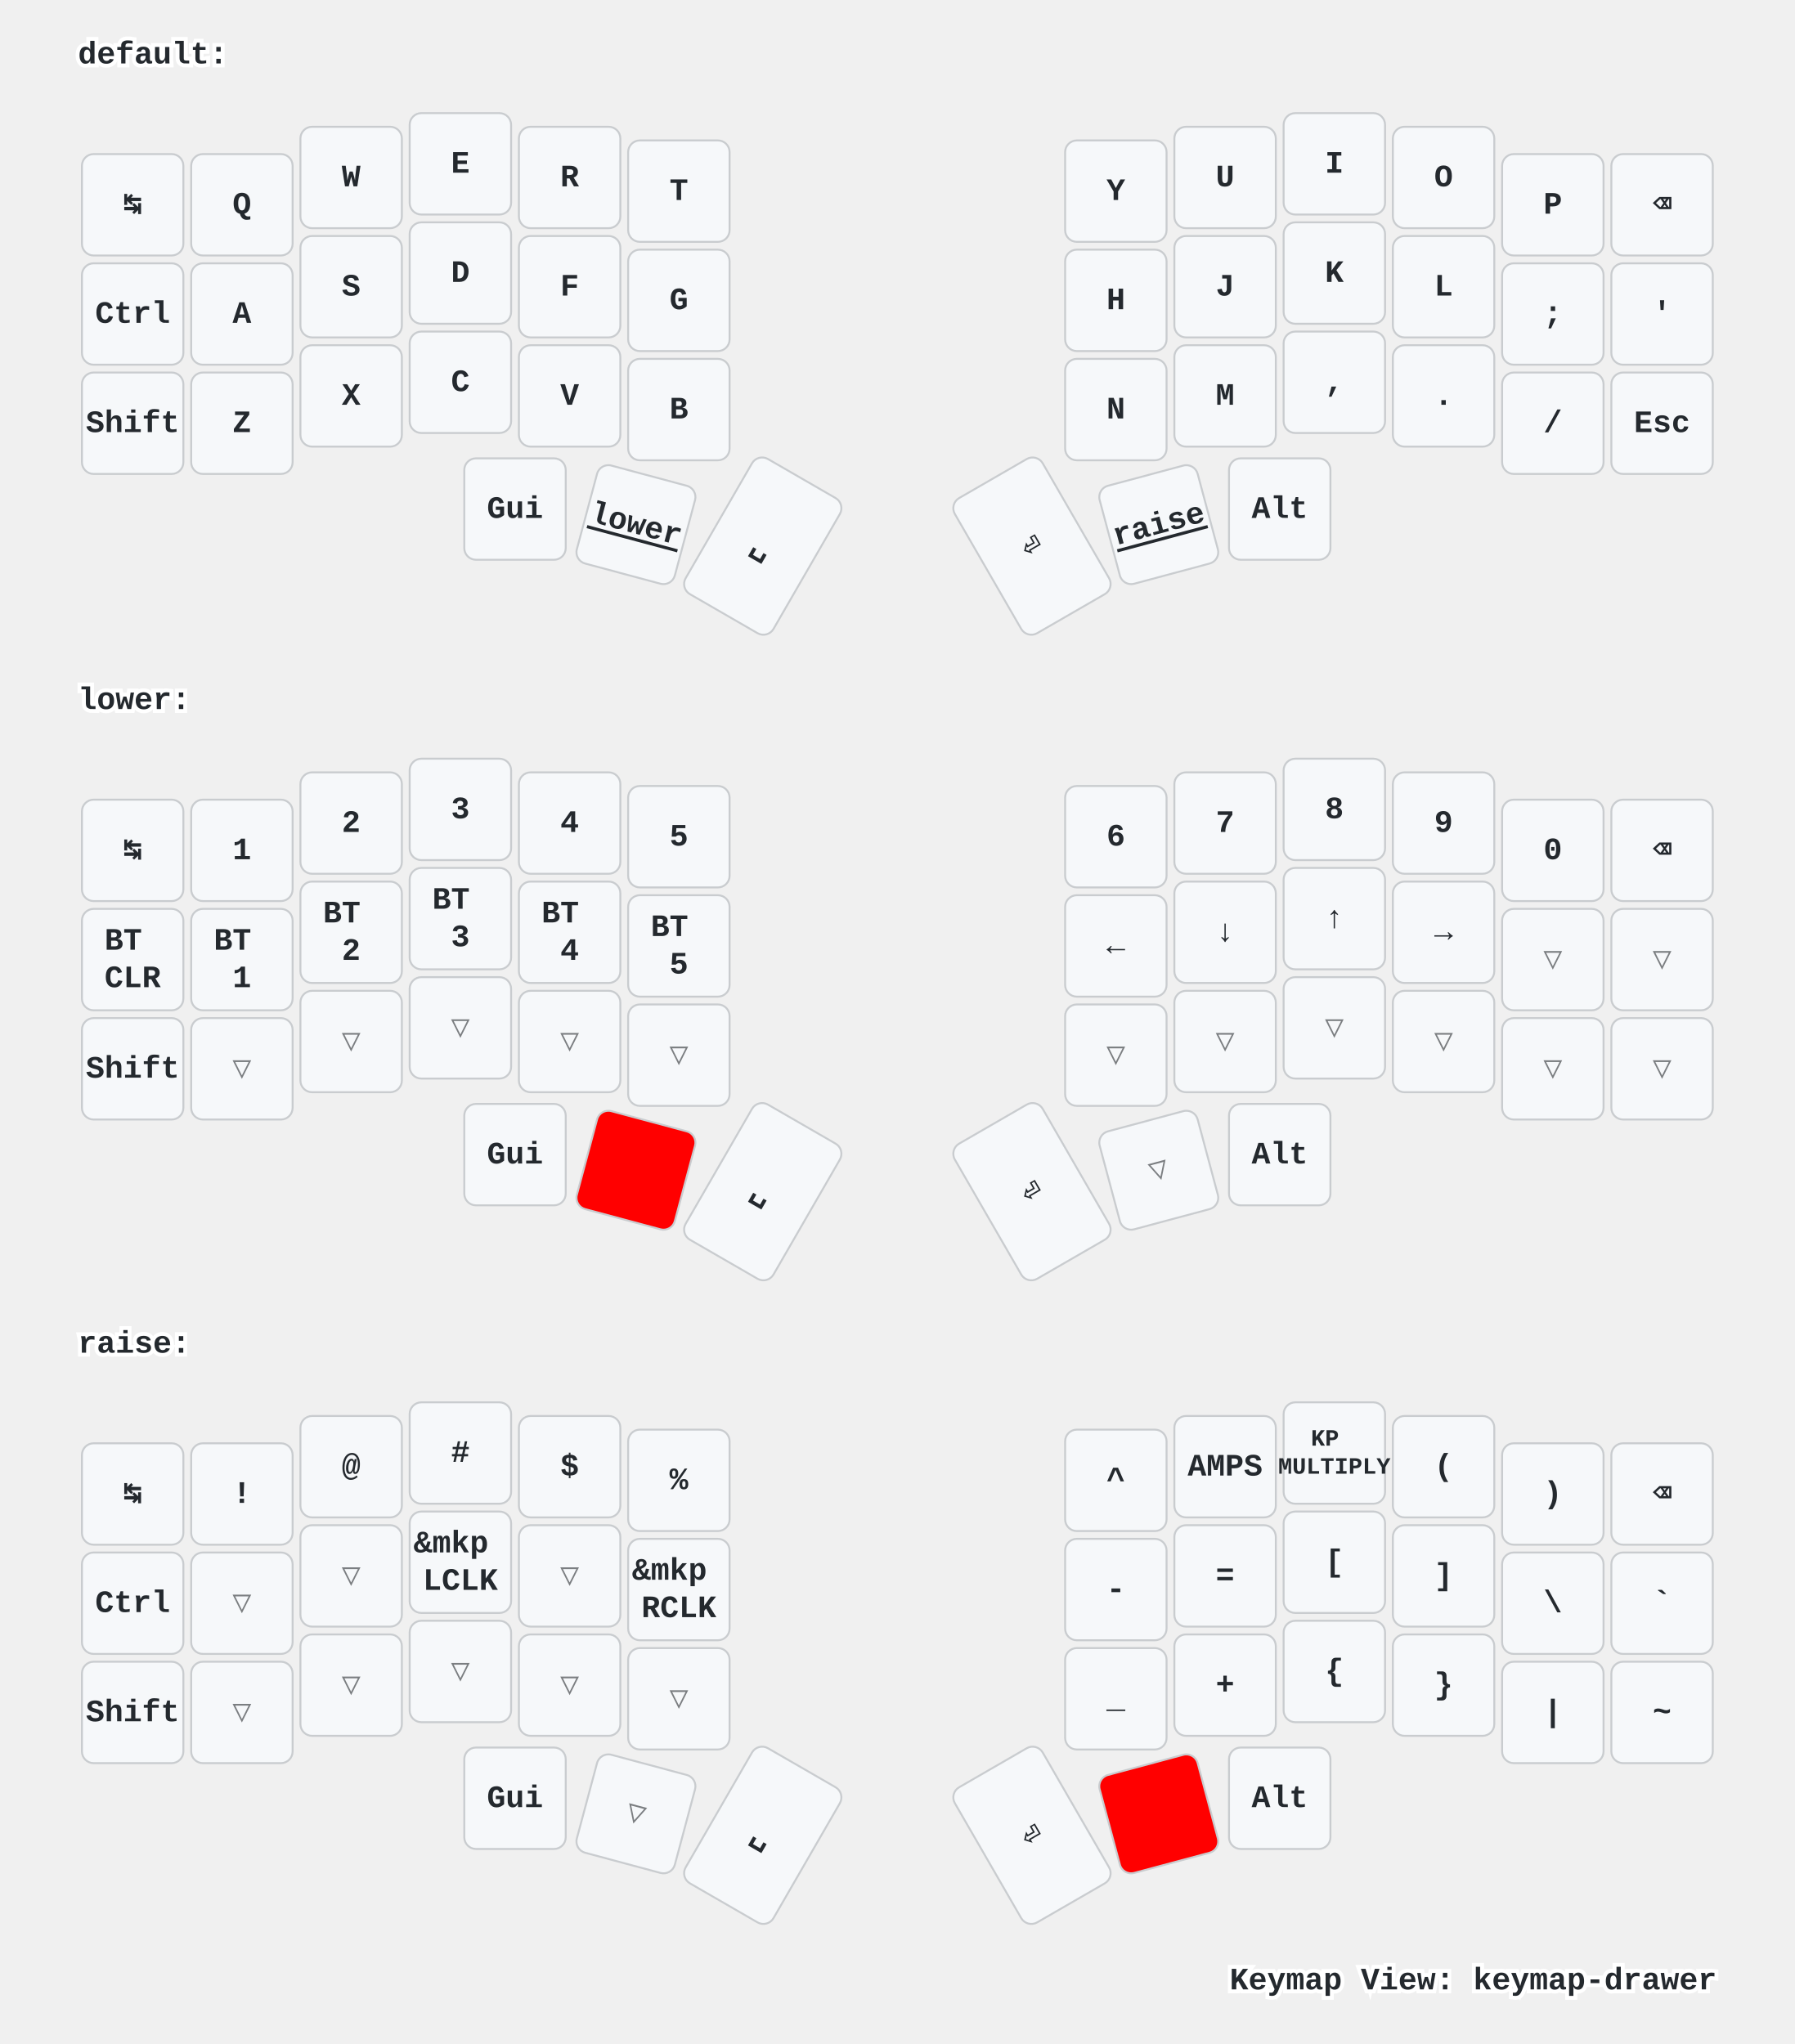
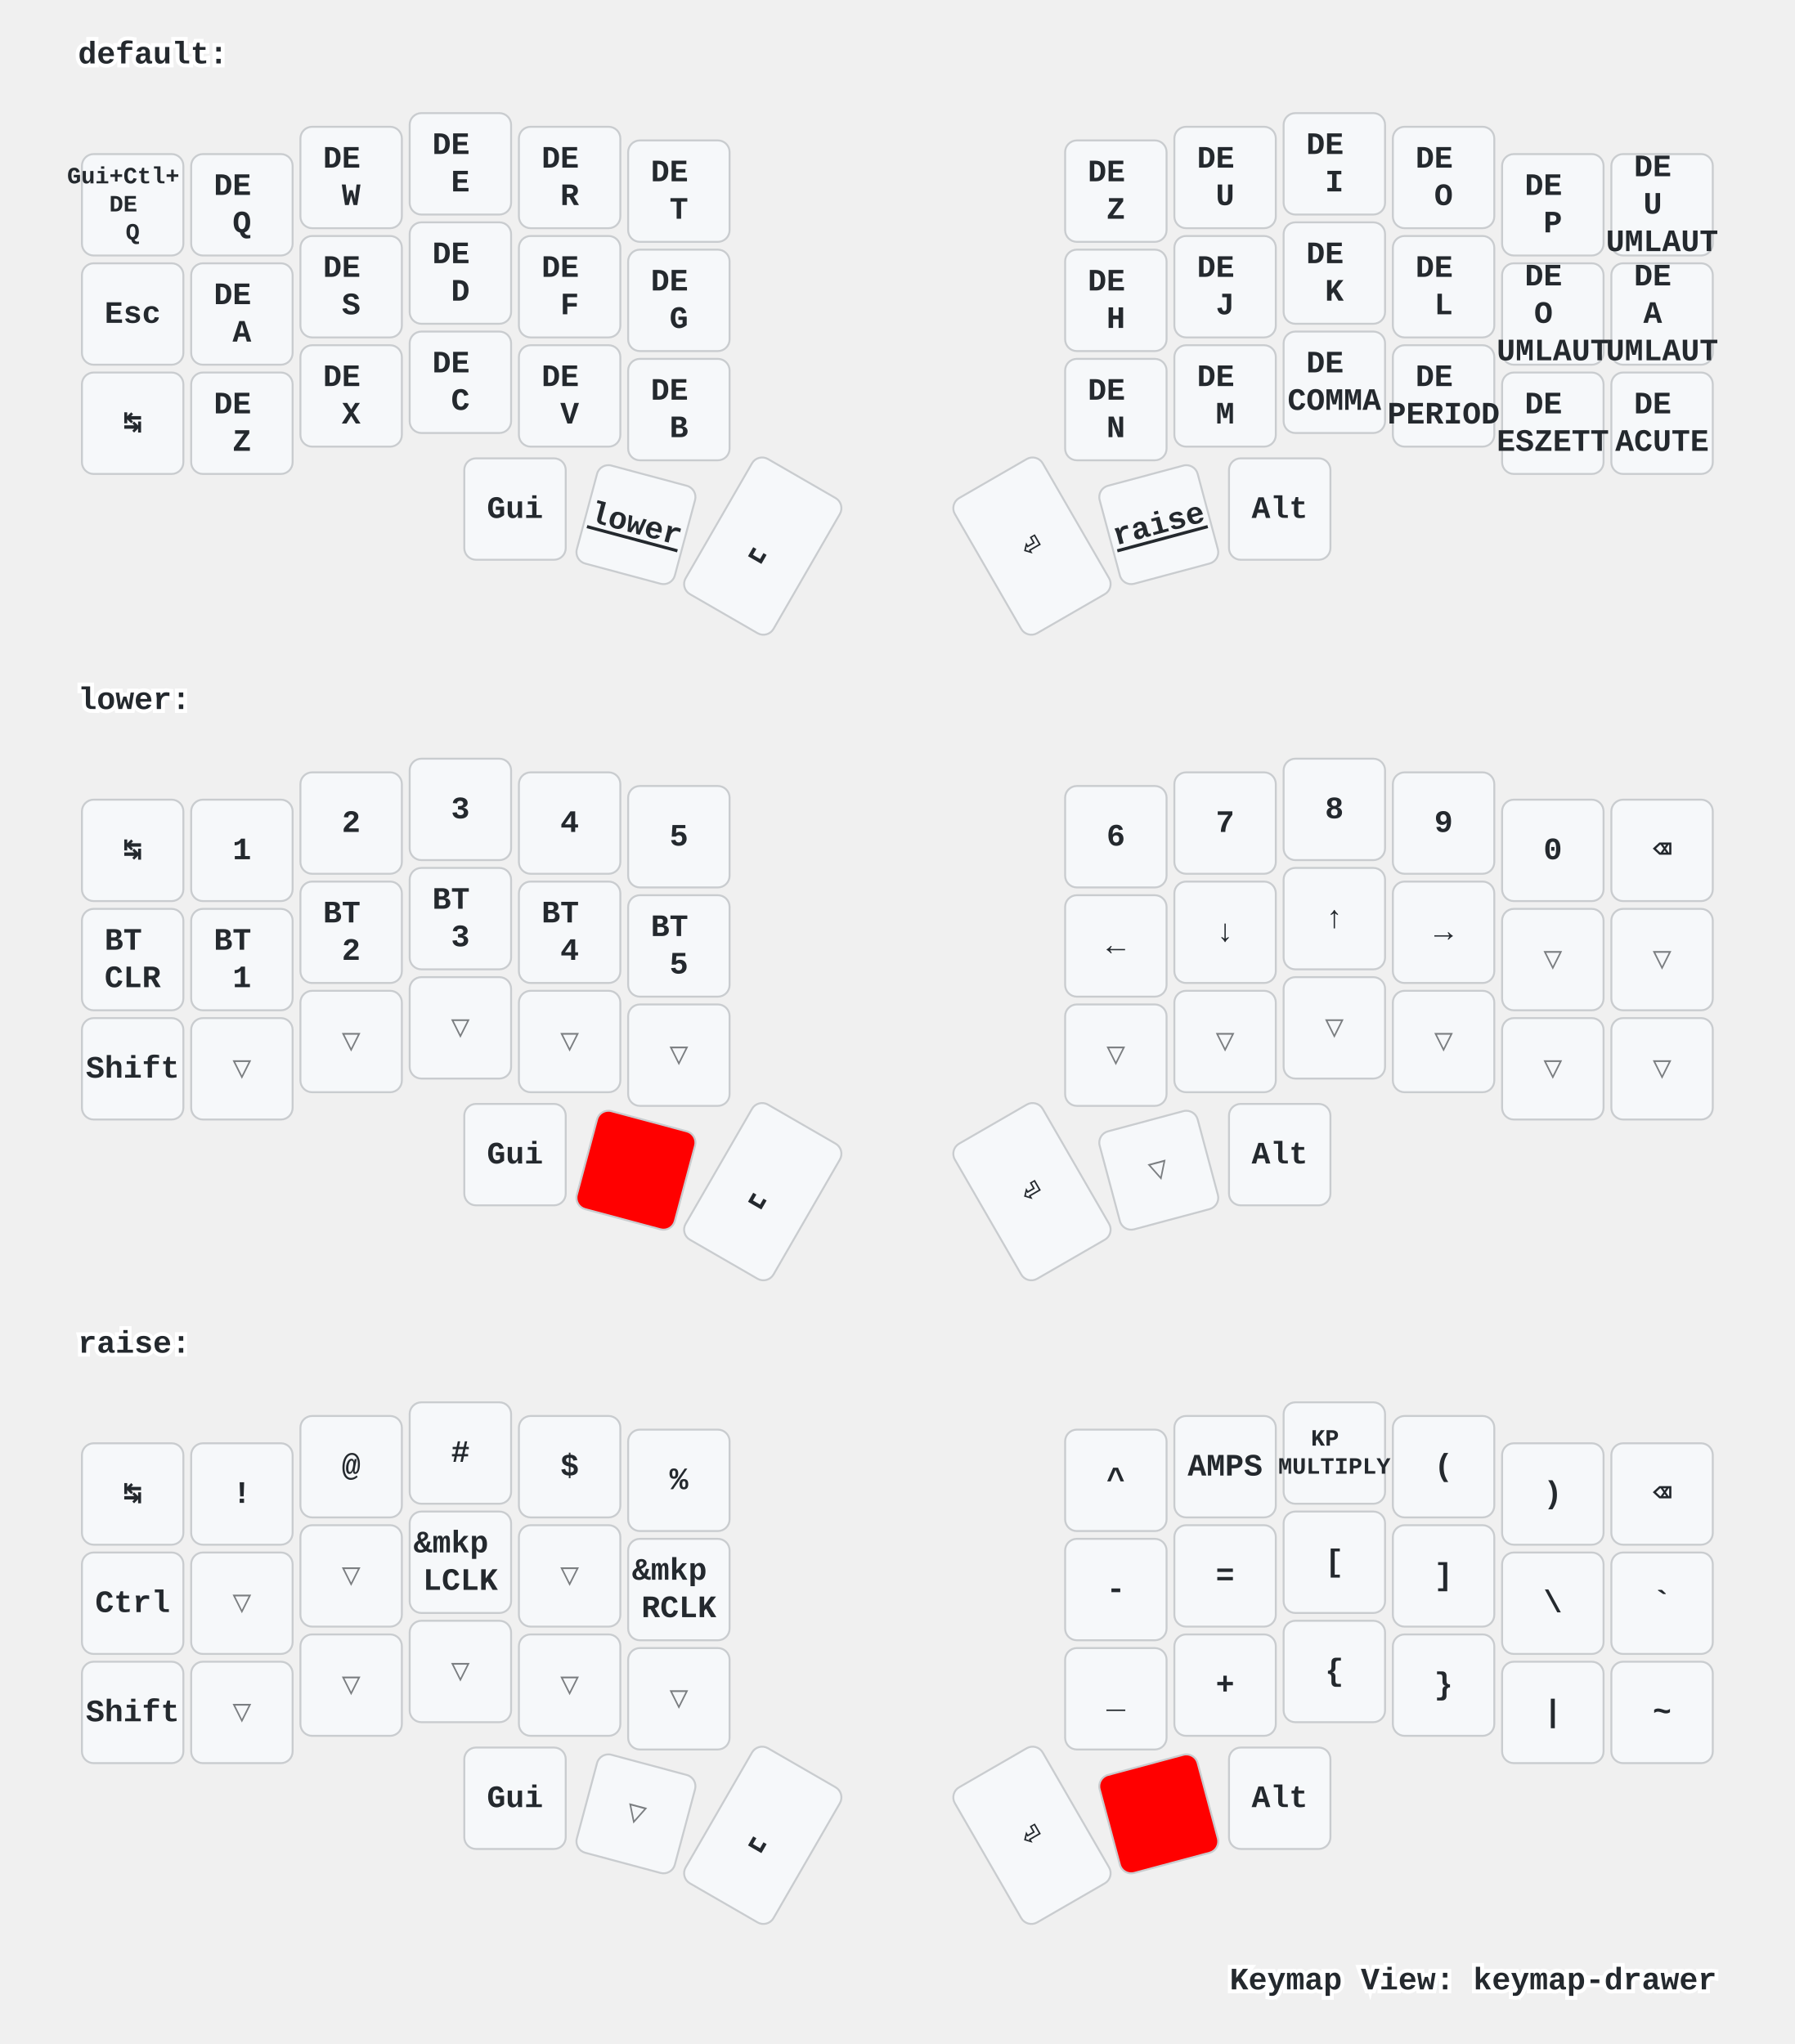
<svg xmlns="http://www.w3.org/2000/svg" width="920" height="1048" viewBox="0 0 920 1048" class="keymap">
  <style>/* inherit to force styles through use tags */
svg path {
    fill: inherit;
}

/* font and background color specifications */
svg.keymap {
    font-family: SFMono-Regular,Consolas,Liberation Mono,Menlo,monospace;
    font-size: 14px;
    font-kerning: normal;
    text-rendering: optimizeLegibility;
    fill: #24292e;
}

/* default key styling */
rect.key {
    fill: #f6f8fa;
}

rect.key, rect.combo {
    stroke: #c9cccf;
    stroke-width: 1;
}

/* default key side styling, only used is draw_key_sides is set */
rect.side {
    filter: brightness(90%);
}

/* color accent for combo boxes */
rect.combo, rect.combo-separate {
    fill: #cdf;
}

/* color accent for held keys */
rect.held, rect.combo.held {
    fill: #fdd;
}

/* color accent for ghost (optional) keys */
rect.ghost, rect.combo.ghost {
    stroke-dasharray: 4, 4;
    stroke-width: 2;
}

text {
    text-anchor: middle;
    dominant-baseline: middle;
}

/* styling for layer labels */
text.label {
    font-weight: bold;
    text-anchor: start;
    stroke: white;
    stroke-width: 4;
    paint-order: stroke;
}

/* styling for optional footer */
text.footer {
    text-anchor: end;
    dominant-baseline: auto;
    stroke: white;
    stroke-width: 4;
    paint-order: stroke;
}

/* styling for combo tap, and key hold/shifted label text */
text.combo, text.hold, text.shifted {
    font-size: 11px;
}

text.hold {
    text-anchor: middle;
    dominant-baseline: auto;
}

text.shifted {
    text-anchor: middle;
    dominant-baseline: hanging;
}

text.layer-activator {
    text-decoration: underline;
}

/* styling for hold/shifted label text in combo box */
text.combo.hold, text.combo.shifted {
    font-size: 8px;
}

/* lighter symbol for transparent keys */
text.trans {
    fill: #7b7e81;
}

/* styling for combo dendrons */
path.combo {
    stroke-width: 1;
    stroke: gray;
    fill: none;
}

/* Start Tabler Icons Cleanup */
/* cannot use height/width with glyphs */
.icon-tabler &gt; path {
    fill: inherit;
    stroke: inherit;
    stroke-width: 2;
}
/* hide tabler's default box */
.icon-tabler &gt; path[stroke="none"][fill="none"] {
    visibility: hidden;
}
/* End Tabler Icons Cleanup */

/* For default sytles, see https://github.com/caksoylar/keymap-drawer/blob/main/keymap_drawer/config.py#L85 */

svg.keymap {
  font-family: Ubuntu Mono, Inconsolata, Consolas, Liberation Mono, Menlo, monospace;
  font-size: 16px;
  font-weight: bold;
  text-rendering: optimizeLegibility;
}

/* Color accent for held keys
red = #f00
green = #0f0
blue = #00f
yellow = #ff0
cyan = #0ff
magenta = #f0f
white = #fff
black = #000
grey = #888
light grey = #ccc
#ffc
*/
rect.held, rect.combo.held {
    fill: #f00;
}

/* Technique borrowed and extended from https://github.com/englmaxi/zmk-config/blob/master/keymap-drawer/config.yaml */
.sym_sub_text.tap {
  translate: -5px 2px;
  font-size: 20px;
}
.sym_sub_text.shifted {
  translate: 10px 13px;
  font-size: 10px;
  opacity: 1.0;
}
.combo.sym_sub_text.tap {
  translate: -1px 1px;
}
.combo.sym_sub_text.shifted {
  translate: 7px 5px;
  font-size: 10px;
  opacity: 1.0;
}

/* Toggle */
.toggle.shifted {
  translate: -10px 12px;
}

.toggle.hold {
  translate: 13px -23px;
}

/* Variant for tap-dances */
.tap_dance.tap {
  translate: -7px 0px;
  font-size: 12px;
}
.tap_dance.shifted {
  translate: 7px 17px;
  font-size: 12px;
  opacity: 1.0;
}

/* Variant for symbol next to symbol */
.sym_by_sym.tap {
  translate: -6px 0px;
}
.sym_by_sym.shifted {
  translate: 10px 12px;
  opacity: 1.0;
}

.combo.sym_by_sym.tap {
  translate: -35px 0px;
}
.combo.sym_by_sym.shifted {
  translate: 35px 20px;
  opacity: 1.0;
}

.combo.sym_by_sym.hold {
  visibility: hidden;
}

/* hide hold box for combo sym_by_sym */
.combo.sym_by_sym.hold &gt; path[stroke="none"][fill="none"] {
  visibility: hidden;
}
</style>
  <g transform="translate(40, 0)" class="layer-default">
    <text x="0" y="28" class="label" id="default">default:</text>
    <g transform="translate(0, 56)">
      <g transform="translate(28, 49)" class="key keypos-0">
        <rect rx="6" ry="6" x="-26" y="-26" width="52" height="52" class="key" />
+         <text x="0" y="0" class="key tap">
+           <tspan x="0" dy="-1.2em" style="font-size: 75%">Gui+Ctl+</tspan>
+           <tspan x="0" dy="1.2em" style="font-size: 75%">DE</tspan>
+           <tspan x="0" dy="1.2em" style="font-size: 75%">Q</tspan>
+         </text>
+       </g>
+       <g transform="translate(84, 49)" class="key keypos-1">
+         <rect rx="6" ry="6" x="-26" y="-26" width="52" height="52" class="key" />
+         <text x="0" y="0" class="key tap">
+           <tspan x="0" dy="-0.6em">DE</tspan>
+           <tspan x="0" dy="1.2em">Q</tspan>
+         </text>
+       </g>
+       <g transform="translate(140, 35)" class="key keypos-2">
+         <rect rx="6" ry="6" x="-26" y="-26" width="52" height="52" class="key" />
+         <text x="0" y="0" class="key tap">
+           <tspan x="0" dy="-0.6em">DE</tspan>
+           <tspan x="0" dy="1.2em">W</tspan>
+         </text>
+       </g>
+       <g transform="translate(196, 28)" class="key keypos-3">
+         <rect rx="6" ry="6" x="-26" y="-26" width="52" height="52" class="key" />
+         <text x="0" y="0" class="key tap">
+           <tspan x="0" dy="-0.6em">DE</tspan>
+           <tspan x="0" dy="1.2em">E</tspan>
+         </text>
+       </g>
+       <g transform="translate(252, 35)" class="key keypos-4">
+         <rect rx="6" ry="6" x="-26" y="-26" width="52" height="52" class="key" />
+         <text x="0" y="0" class="key tap">
+           <tspan x="0" dy="-0.6em">DE</tspan>
+           <tspan x="0" dy="1.2em">R</tspan>
+         </text>
+       </g>
+       <g transform="translate(308, 42)" class="key keypos-5">
+         <rect rx="6" ry="6" x="-26" y="-26" width="52" height="52" class="key" />
+         <text x="0" y="0" class="key tap">
+           <tspan x="0" dy="-0.6em">DE</tspan>
+           <tspan x="0" dy="1.2em">T</tspan>
+         </text>
+       </g>
+       <g transform="translate(532, 42)" class="key keypos-6">
+         <rect rx="6" ry="6" x="-26" y="-26" width="52" height="52" class="key" />
+         <text x="0" y="0" class="key tap">
+           <tspan x="0" dy="-0.6em">DE</tspan>
+           <tspan x="0" dy="1.2em">Z</tspan>
+         </text>
+       </g>
+       <g transform="translate(588, 35)" class="key keypos-7">
+         <rect rx="6" ry="6" x="-26" y="-26" width="52" height="52" class="key" />
+         <text x="0" y="0" class="key tap">
+           <tspan x="0" dy="-0.6em">DE</tspan>
+           <tspan x="0" dy="1.2em">U</tspan>
+         </text>
+       </g>
+       <g transform="translate(644, 28)" class="key keypos-8">
+         <rect rx="6" ry="6" x="-26" y="-26" width="52" height="52" class="key" />
+         <text x="0" y="0" class="key tap">
+           <tspan x="0" dy="-0.6em">DE</tspan>
+           <tspan x="0" dy="1.2em">I</tspan>
+         </text>
+       </g>
+       <g transform="translate(700, 35)" class="key keypos-9">
+         <rect rx="6" ry="6" x="-26" y="-26" width="52" height="52" class="key" />
+         <text x="0" y="0" class="key tap">
+           <tspan x="0" dy="-0.6em">DE</tspan>
+           <tspan x="0" dy="1.2em">O</tspan>
+         </text>
+       </g>
+       <g transform="translate(756, 49)" class="key keypos-10">
+         <rect rx="6" ry="6" x="-26" y="-26" width="52" height="52" class="key" />
+         <text x="0" y="0" class="key tap">
+           <tspan x="0" dy="-0.6em">DE</tspan>
+           <tspan x="0" dy="1.2em">P</tspan>
+         </text>
+       </g>
+       <g transform="translate(812, 49)" class="key keypos-11">
+         <rect rx="6" ry="6" x="-26" y="-26" width="52" height="52" class="key" />
+         <text x="0" y="0" class="key tap">
+           <tspan x="0" dy="-1.2em">DE</tspan>
+           <tspan x="0" dy="1.2em">U</tspan>
+           <tspan x="0" dy="1.2em">UMLAUT</tspan>
+         </text>
+       </g>
+       <g transform="translate(28, 105)" class="key keypos-12">
+         <rect rx="6" ry="6" x="-26" y="-26" width="52" height="52" class="key" />
+         <text x="0" y="0" class="key tap">Esc</text>
+       </g>
+       <g transform="translate(84, 105)" class="key keypos-13">
+         <rect rx="6" ry="6" x="-26" y="-26" width="52" height="52" class="key" />
+         <text x="0" y="0" class="key tap">
+           <tspan x="0" dy="-0.6em">DE</tspan>
+           <tspan x="0" dy="1.2em">A</tspan>
+         </text>
+       </g>
+       <g transform="translate(140, 91)" class="key keypos-14">
+         <rect rx="6" ry="6" x="-26" y="-26" width="52" height="52" class="key" />
+         <text x="0" y="0" class="key tap">
+           <tspan x="0" dy="-0.6em">DE</tspan>
+           <tspan x="0" dy="1.2em">S</tspan>
+         </text>
+       </g>
+       <g transform="translate(196, 84)" class="key keypos-15">
+         <rect rx="6" ry="6" x="-26" y="-26" width="52" height="52" class="key" />
+         <text x="0" y="0" class="key tap">
+           <tspan x="0" dy="-0.6em">DE</tspan>
+           <tspan x="0" dy="1.2em">D</tspan>
+         </text>
+       </g>
+       <g transform="translate(252, 91)" class="key keypos-16">
+         <rect rx="6" ry="6" x="-26" y="-26" width="52" height="52" class="key" />
+         <text x="0" y="0" class="key tap">
+           <tspan x="0" dy="-0.6em">DE</tspan>
+           <tspan x="0" dy="1.2em">F</tspan>
+         </text>
+       </g>
+       <g transform="translate(308, 98)" class="key keypos-17">
+         <rect rx="6" ry="6" x="-26" y="-26" width="52" height="52" class="key" />
+         <text x="0" y="0" class="key tap">
+           <tspan x="0" dy="-0.6em">DE</tspan>
+           <tspan x="0" dy="1.2em">G</tspan>
+         </text>
+       </g>
+       <g transform="translate(532, 98)" class="key keypos-18">
+         <rect rx="6" ry="6" x="-26" y="-26" width="52" height="52" class="key" />
+         <text x="0" y="0" class="key tap">
+           <tspan x="0" dy="-0.6em">DE</tspan>
+           <tspan x="0" dy="1.2em">H</tspan>
+         </text>
+       </g>
+       <g transform="translate(588, 91)" class="key keypos-19">
+         <rect rx="6" ry="6" x="-26" y="-26" width="52" height="52" class="key" />
+         <text x="0" y="0" class="key tap">
+           <tspan x="0" dy="-0.6em">DE</tspan>
+           <tspan x="0" dy="1.2em">J</tspan>
+         </text>
+       </g>
+       <g transform="translate(644, 84)" class="key keypos-20">
+         <rect rx="6" ry="6" x="-26" y="-26" width="52" height="52" class="key" />
+         <text x="0" y="0" class="key tap">
+           <tspan x="0" dy="-0.6em">DE</tspan>
+           <tspan x="0" dy="1.2em">K</tspan>
+         </text>
+       </g>
+       <g transform="translate(700, 91)" class="key keypos-21">
+         <rect rx="6" ry="6" x="-26" y="-26" width="52" height="52" class="key" />
+         <text x="0" y="0" class="key tap">
+           <tspan x="0" dy="-0.6em">DE</tspan>
+           <tspan x="0" dy="1.2em">L</tspan>
+         </text>
+       </g>
+       <g transform="translate(756, 105)" class="key keypos-22">
+         <rect rx="6" ry="6" x="-26" y="-26" width="52" height="52" class="key" />
+         <text x="0" y="0" class="key tap">
+           <tspan x="0" dy="-1.2em">DE</tspan>
+           <tspan x="0" dy="1.2em">O</tspan>
+           <tspan x="0" dy="1.2em">UMLAUT</tspan>
+         </text>
+       </g>
+       <g transform="translate(812, 105)" class="key keypos-23">
+         <rect rx="6" ry="6" x="-26" y="-26" width="52" height="52" class="key" />
+         <text x="0" y="0" class="key tap">
+           <tspan x="0" dy="-1.2em">DE</tspan>
+           <tspan x="0" dy="1.2em">A</tspan>
+           <tspan x="0" dy="1.2em">UMLAUT</tspan>
+         </text>
+       </g>
+       <g transform="translate(28, 161)" class="key keypos-24">
+         <rect rx="6" ry="6" x="-26" y="-26" width="52" height="52" class="key" />
        <text x="0" y="0" class="key tap">↹</text>
      </g>
-       <g transform="translate(84, 49)" class="key keypos-1">
-         <rect rx="6" ry="6" x="-26" y="-26" width="52" height="52" class="key" />
-         <text x="0" y="0" class="key tap">Q</text>
-       </g>
-       <g transform="translate(140, 35)" class="key keypos-2">
-         <rect rx="6" ry="6" x="-26" y="-26" width="52" height="52" class="key" />
-         <text x="0" y="0" class="key tap">W</text>
-       </g>
-       <g transform="translate(196, 28)" class="key keypos-3">
-         <rect rx="6" ry="6" x="-26" y="-26" width="52" height="52" class="key" />
-         <text x="0" y="0" class="key tap">E</text>
-       </g>
-       <g transform="translate(252, 35)" class="key keypos-4">
-         <rect rx="6" ry="6" x="-26" y="-26" width="52" height="52" class="key" />
-         <text x="0" y="0" class="key tap">R</text>
-       </g>
-       <g transform="translate(308, 42)" class="key keypos-5">
-         <rect rx="6" ry="6" x="-26" y="-26" width="52" height="52" class="key" />
-         <text x="0" y="0" class="key tap">T</text>
-       </g>
-       <g transform="translate(532, 42)" class="key keypos-6">
-         <rect rx="6" ry="6" x="-26" y="-26" width="52" height="52" class="key" />
-         <text x="0" y="0" class="key tap">Y</text>
-       </g>
-       <g transform="translate(588, 35)" class="key keypos-7">
-         <rect rx="6" ry="6" x="-26" y="-26" width="52" height="52" class="key" />
-         <text x="0" y="0" class="key tap">U</text>
-       </g>
-       <g transform="translate(644, 28)" class="key keypos-8">
-         <rect rx="6" ry="6" x="-26" y="-26" width="52" height="52" class="key" />
-         <text x="0" y="0" class="key tap">I</text>
-       </g>
-       <g transform="translate(700, 35)" class="key keypos-9">
-         <rect rx="6" ry="6" x="-26" y="-26" width="52" height="52" class="key" />
-         <text x="0" y="0" class="key tap">O</text>
-       </g>
-       <g transform="translate(756, 49)" class="key keypos-10">
-         <rect rx="6" ry="6" x="-26" y="-26" width="52" height="52" class="key" />
-         <text x="0" y="0" class="key tap">P</text>
-       </g>
-       <g transform="translate(812, 49)" class="key keypos-11">
-         <rect rx="6" ry="6" x="-26" y="-26" width="52" height="52" class="key" />
-         <text x="0" y="0" class="key tap">⌫</text>
-       </g>
-       <g transform="translate(28, 105)" class="key keypos-12">
-         <rect rx="6" ry="6" x="-26" y="-26" width="52" height="52" class="key" />
-         <text x="0" y="0" class="key tap">Ctrl</text>
-       </g>
-       <g transform="translate(84, 105)" class="key keypos-13">
-         <rect rx="6" ry="6" x="-26" y="-26" width="52" height="52" class="key" />
-         <text x="0" y="0" class="key tap">A</text>
-       </g>
-       <g transform="translate(140, 91)" class="key keypos-14">
-         <rect rx="6" ry="6" x="-26" y="-26" width="52" height="52" class="key" />
-         <text x="0" y="0" class="key tap">S</text>
-       </g>
-       <g transform="translate(196, 84)" class="key keypos-15">
-         <rect rx="6" ry="6" x="-26" y="-26" width="52" height="52" class="key" />
-         <text x="0" y="0" class="key tap">D</text>
-       </g>
-       <g transform="translate(252, 91)" class="key keypos-16">
-         <rect rx="6" ry="6" x="-26" y="-26" width="52" height="52" class="key" />
-         <text x="0" y="0" class="key tap">F</text>
-       </g>
-       <g transform="translate(308, 98)" class="key keypos-17">
-         <rect rx="6" ry="6" x="-26" y="-26" width="52" height="52" class="key" />
-         <text x="0" y="0" class="key tap">G</text>
-       </g>
-       <g transform="translate(532, 98)" class="key keypos-18">
-         <rect rx="6" ry="6" x="-26" y="-26" width="52" height="52" class="key" />
-         <text x="0" y="0" class="key tap">H</text>
-       </g>
-       <g transform="translate(588, 91)" class="key keypos-19">
-         <rect rx="6" ry="6" x="-26" y="-26" width="52" height="52" class="key" />
-         <text x="0" y="0" class="key tap">J</text>
-       </g>
-       <g transform="translate(644, 84)" class="key keypos-20">
-         <rect rx="6" ry="6" x="-26" y="-26" width="52" height="52" class="key" />
-         <text x="0" y="0" class="key tap">K</text>
-       </g>
-       <g transform="translate(700, 91)" class="key keypos-21">
-         <rect rx="6" ry="6" x="-26" y="-26" width="52" height="52" class="key" />
-         <text x="0" y="0" class="key tap">L</text>
-       </g>
-       <g transform="translate(756, 105)" class="key keypos-22">
-         <rect rx="6" ry="6" x="-26" y="-26" width="52" height="52" class="key" />
-         <text x="0" y="0" class="key tap">;</text>
-       </g>
-       <g transform="translate(812, 105)" class="key keypos-23">
-         <rect rx="6" ry="6" x="-26" y="-26" width="52" height="52" class="key" />
-         <text x="0" y="0" class="key tap">'</text>
-       </g>
-       <g transform="translate(28, 161)" class="key keypos-24">
-         <rect rx="6" ry="6" x="-26" y="-26" width="52" height="52" class="key" />
-         <text x="0" y="0" class="key tap">Shift</text>
-       </g>
      <g transform="translate(84, 161)" class="key keypos-25">
        <rect rx="6" ry="6" x="-26" y="-26" width="52" height="52" class="key" />
-         <text x="0" y="0" class="key tap">Z</text>
+         <text x="0" y="0" class="key tap">
+           <tspan x="0" dy="-0.6em">DE</tspan>
+           <tspan x="0" dy="1.2em">Z</tspan>
+         </text>
      </g>
      <g transform="translate(140, 147)" class="key keypos-26">
        <rect rx="6" ry="6" x="-26" y="-26" width="52" height="52" class="key" />
-         <text x="0" y="0" class="key tap">X</text>
+         <text x="0" y="0" class="key tap">
+           <tspan x="0" dy="-0.6em">DE</tspan>
+           <tspan x="0" dy="1.2em">X</tspan>
+         </text>
      </g>
      <g transform="translate(196, 140)" class="key keypos-27">
        <rect rx="6" ry="6" x="-26" y="-26" width="52" height="52" class="key" />
-         <text x="0" y="0" class="key tap">C</text>
+         <text x="0" y="0" class="key tap">
+           <tspan x="0" dy="-0.6em">DE</tspan>
+           <tspan x="0" dy="1.2em">C</tspan>
+         </text>
      </g>
      <g transform="translate(252, 147)" class="key keypos-28">
        <rect rx="6" ry="6" x="-26" y="-26" width="52" height="52" class="key" />
-         <text x="0" y="0" class="key tap">V</text>
+         <text x="0" y="0" class="key tap">
+           <tspan x="0" dy="-0.6em">DE</tspan>
+           <tspan x="0" dy="1.2em">V</tspan>
+         </text>
      </g>
      <g transform="translate(308, 154)" class="key keypos-29">
        <rect rx="6" ry="6" x="-26" y="-26" width="52" height="52" class="key" />
-         <text x="0" y="0" class="key tap">B</text>
+         <text x="0" y="0" class="key tap">
+           <tspan x="0" dy="-0.6em">DE</tspan>
+           <tspan x="0" dy="1.2em">B</tspan>
+         </text>
      </g>
      <g transform="translate(532, 154)" class="key keypos-30">
        <rect rx="6" ry="6" x="-26" y="-26" width="52" height="52" class="key" />
-         <text x="0" y="0" class="key tap">N</text>
+         <text x="0" y="0" class="key tap">
+           <tspan x="0" dy="-0.6em">DE</tspan>
+           <tspan x="0" dy="1.2em">N</tspan>
+         </text>
      </g>
      <g transform="translate(588, 147)" class="key keypos-31">
        <rect rx="6" ry="6" x="-26" y="-26" width="52" height="52" class="key" />
-         <text x="0" y="0" class="key tap">M</text>
+         <text x="0" y="0" class="key tap">
+           <tspan x="0" dy="-0.6em">DE</tspan>
+           <tspan x="0" dy="1.2em">M</tspan>
+         </text>
      </g>
      <g transform="translate(644, 140)" class="key keypos-32">
        <rect rx="6" ry="6" x="-26" y="-26" width="52" height="52" class="key" />
-         <text x="0" y="0" class="key tap">,</text>
+         <text x="0" y="0" class="key tap">
+           <tspan x="0" dy="-0.6em">DE</tspan>
+           <tspan x="0" dy="1.2em">COMMA</tspan>
+         </text>
      </g>
      <g transform="translate(700, 147)" class="key keypos-33">
        <rect rx="6" ry="6" x="-26" y="-26" width="52" height="52" class="key" />
-         <text x="0" y="0" class="key tap">.</text>
+         <text x="0" y="0" class="key tap">
+           <tspan x="0" dy="-0.6em">DE</tspan>
+           <tspan x="0" dy="1.2em">PERIOD</tspan>
+         </text>
      </g>
      <g transform="translate(756, 161)" class="key keypos-34">
        <rect rx="6" ry="6" x="-26" y="-26" width="52" height="52" class="key" />
-         <text x="0" y="0" class="key tap">/</text>
+         <text x="0" y="0" class="key tap">
+           <tspan x="0" dy="-0.6em">DE</tspan>
+           <tspan x="0" dy="1.2em">ESZETT</tspan>
+         </text>
      </g>
      <g transform="translate(812, 161)" class="key keypos-35">
        <rect rx="6" ry="6" x="-26" y="-26" width="52" height="52" class="key" />
-         <text x="0" y="0" class="key tap">Esc</text>
+         <text x="0" y="0" class="key tap">
+           <tspan x="0" dy="-0.6em">DE</tspan>
+           <tspan x="0" dy="1.2em">ACUTE</tspan>
+         </text>
      </g>
      <g transform="translate(224, 205)" class="key keypos-36">
        <rect rx="6" ry="6" x="-26" y="-26" width="52" height="52" class="key" />
        <text x="0" y="0" class="key tap">Gui</text>
      </g>
      <g transform="translate(286, 213) rotate(15.0)" class="key keypos-37">
        <rect rx="6" ry="6" x="-26" y="-26" width="52" height="52" class="key" />
        <a href="#lower">
          <text x="0" y="0" class="key tap layer-activator">lower</text>
        </a>
      </g>
      <g transform="translate(351, 224) rotate(30.0)" class="key keypos-38">
        <rect rx="6" ry="6" x="-26" y="-40" width="52" height="80" class="key" />
        <text x="0" y="0" class="key tap">␣</text>
      </g>
      <g transform="translate(489, 224) rotate(-30.0)" class="key keypos-39">
        <rect rx="6" ry="6" x="-26" y="-40" width="52" height="80" class="key" />
        <text x="0" y="0" class="key tap">⏎</text>
      </g>
      <g transform="translate(554, 213) rotate(-15.0)" class="key keypos-40">
        <rect rx="6" ry="6" x="-26" y="-26" width="52" height="52" class="key" />
        <a href="#raise">
          <text x="0" y="0" class="key tap layer-activator">raise</text>
        </a>
      </g>
      <g transform="translate(616, 205)" class="key keypos-41">
        <rect rx="6" ry="6" x="-26" y="-26" width="52" height="52" class="key" />
        <text x="0" y="0" class="key tap">Alt</text>
      </g>
    </g>
  </g>
  <g transform="translate(40, 331)" class="layer-lower">
    <text x="0" y="28" class="label" id="lower">lower:</text>
    <g transform="translate(0, 56)">
      <g transform="translate(28, 49)" class="key keypos-0">
        <rect rx="6" ry="6" x="-26" y="-26" width="52" height="52" class="key" />
        <text x="0" y="0" class="key tap">↹</text>
      </g>
      <g transform="translate(84, 49)" class="key keypos-1">
        <rect rx="6" ry="6" x="-26" y="-26" width="52" height="52" class="key" />
        <text x="0" y="0" class="key tap">1</text>
      </g>
      <g transform="translate(140, 35)" class="key keypos-2">
        <rect rx="6" ry="6" x="-26" y="-26" width="52" height="52" class="key" />
        <text x="0" y="0" class="key tap">2</text>
      </g>
      <g transform="translate(196, 28)" class="key keypos-3">
        <rect rx="6" ry="6" x="-26" y="-26" width="52" height="52" class="key" />
        <text x="0" y="0" class="key tap">3</text>
      </g>
      <g transform="translate(252, 35)" class="key keypos-4">
        <rect rx="6" ry="6" x="-26" y="-26" width="52" height="52" class="key" />
        <text x="0" y="0" class="key tap">4</text>
      </g>
      <g transform="translate(308, 42)" class="key keypos-5">
        <rect rx="6" ry="6" x="-26" y="-26" width="52" height="52" class="key" />
        <text x="0" y="0" class="key tap">5</text>
      </g>
      <g transform="translate(532, 42)" class="key keypos-6">
        <rect rx="6" ry="6" x="-26" y="-26" width="52" height="52" class="key" />
        <text x="0" y="0" class="key tap">6</text>
      </g>
      <g transform="translate(588, 35)" class="key keypos-7">
        <rect rx="6" ry="6" x="-26" y="-26" width="52" height="52" class="key" />
        <text x="0" y="0" class="key tap">7</text>
      </g>
      <g transform="translate(644, 28)" class="key keypos-8">
        <rect rx="6" ry="6" x="-26" y="-26" width="52" height="52" class="key" />
        <text x="0" y="0" class="key tap">8</text>
      </g>
      <g transform="translate(700, 35)" class="key keypos-9">
        <rect rx="6" ry="6" x="-26" y="-26" width="52" height="52" class="key" />
        <text x="0" y="0" class="key tap">9</text>
      </g>
      <g transform="translate(756, 49)" class="key keypos-10">
        <rect rx="6" ry="6" x="-26" y="-26" width="52" height="52" class="key" />
        <text x="0" y="0" class="key tap">0</text>
      </g>
      <g transform="translate(812, 49)" class="key keypos-11">
        <rect rx="6" ry="6" x="-26" y="-26" width="52" height="52" class="key" />
        <text x="0" y="0" class="key tap">⌫</text>
      </g>
      <g transform="translate(28, 105)" class="key keypos-12">
        <rect rx="6" ry="6" x="-26" y="-26" width="52" height="52" class="key" />
        <text x="0" y="0" class="key tap">
          <tspan x="0" dy="-0.6em">BT</tspan>
          <tspan x="0" dy="1.2em">CLR</tspan>
        </text>
      </g>
      <g transform="translate(84, 105)" class="key keypos-13">
        <rect rx="6" ry="6" x="-26" y="-26" width="52" height="52" class="key" />
        <text x="0" y="0" class="key tap">
          <tspan x="0" dy="-0.6em">BT</tspan>
          <tspan x="0" dy="1.2em">1</tspan>
        </text>
      </g>
      <g transform="translate(140, 91)" class="key keypos-14">
        <rect rx="6" ry="6" x="-26" y="-26" width="52" height="52" class="key" />
        <text x="0" y="0" class="key tap">
          <tspan x="0" dy="-0.6em">BT</tspan>
          <tspan x="0" dy="1.2em">2</tspan>
        </text>
      </g>
      <g transform="translate(196, 84)" class="key keypos-15">
        <rect rx="6" ry="6" x="-26" y="-26" width="52" height="52" class="key" />
        <text x="0" y="0" class="key tap">
          <tspan x="0" dy="-0.6em">BT</tspan>
          <tspan x="0" dy="1.2em">3</tspan>
        </text>
      </g>
      <g transform="translate(252, 91)" class="key keypos-16">
        <rect rx="6" ry="6" x="-26" y="-26" width="52" height="52" class="key" />
        <text x="0" y="0" class="key tap">
          <tspan x="0" dy="-0.6em">BT</tspan>
          <tspan x="0" dy="1.2em">4</tspan>
        </text>
      </g>
      <g transform="translate(308, 98)" class="key keypos-17">
        <rect rx="6" ry="6" x="-26" y="-26" width="52" height="52" class="key" />
        <text x="0" y="0" class="key tap">
          <tspan x="0" dy="-0.6em">BT</tspan>
          <tspan x="0" dy="1.2em">5</tspan>
        </text>
      </g>
      <g transform="translate(532, 98)" class="key keypos-18">
        <rect rx="6" ry="6" x="-26" y="-26" width="52" height="52" class="key" />
        <text x="0" y="0" class="key tap">←</text>
      </g>
      <g transform="translate(588, 91)" class="key keypos-19">
        <rect rx="6" ry="6" x="-26" y="-26" width="52" height="52" class="key" />
        <text x="0" y="0" class="key tap">↓</text>
      </g>
      <g transform="translate(644, 84)" class="key keypos-20">
        <rect rx="6" ry="6" x="-26" y="-26" width="52" height="52" class="key" />
        <text x="0" y="0" class="key tap">↑</text>
      </g>
      <g transform="translate(700, 91)" class="key keypos-21">
        <rect rx="6" ry="6" x="-26" y="-26" width="52" height="52" class="key" />
        <text x="0" y="0" class="key tap">→</text>
      </g>
      <g transform="translate(756, 105)" class="key trans keypos-22">
        <rect rx="6" ry="6" x="-26" y="-26" width="52" height="52" class="key trans" />
        <text x="0" y="0" class="key trans tap">▽</text>
      </g>
      <g transform="translate(812, 105)" class="key trans keypos-23">
        <rect rx="6" ry="6" x="-26" y="-26" width="52" height="52" class="key trans" />
        <text x="0" y="0" class="key trans tap">▽</text>
      </g>
      <g transform="translate(28, 161)" class="key keypos-24">
        <rect rx="6" ry="6" x="-26" y="-26" width="52" height="52" class="key" />
        <text x="0" y="0" class="key tap">Shift</text>
      </g>
      <g transform="translate(84, 161)" class="key trans keypos-25">
        <rect rx="6" ry="6" x="-26" y="-26" width="52" height="52" class="key trans" />
        <text x="0" y="0" class="key trans tap">▽</text>
      </g>
      <g transform="translate(140, 147)" class="key trans keypos-26">
        <rect rx="6" ry="6" x="-26" y="-26" width="52" height="52" class="key trans" />
        <text x="0" y="0" class="key trans tap">▽</text>
      </g>
      <g transform="translate(196, 140)" class="key trans keypos-27">
        <rect rx="6" ry="6" x="-26" y="-26" width="52" height="52" class="key trans" />
        <text x="0" y="0" class="key trans tap">▽</text>
      </g>
      <g transform="translate(252, 147)" class="key trans keypos-28">
        <rect rx="6" ry="6" x="-26" y="-26" width="52" height="52" class="key trans" />
        <text x="0" y="0" class="key trans tap">▽</text>
      </g>
      <g transform="translate(308, 154)" class="key trans keypos-29">
        <rect rx="6" ry="6" x="-26" y="-26" width="52" height="52" class="key trans" />
        <text x="0" y="0" class="key trans tap">▽</text>
      </g>
      <g transform="translate(532, 154)" class="key trans keypos-30">
        <rect rx="6" ry="6" x="-26" y="-26" width="52" height="52" class="key trans" />
        <text x="0" y="0" class="key trans tap">▽</text>
      </g>
      <g transform="translate(588, 147)" class="key trans keypos-31">
        <rect rx="6" ry="6" x="-26" y="-26" width="52" height="52" class="key trans" />
        <text x="0" y="0" class="key trans tap">▽</text>
      </g>
      <g transform="translate(644, 140)" class="key trans keypos-32">
        <rect rx="6" ry="6" x="-26" y="-26" width="52" height="52" class="key trans" />
        <text x="0" y="0" class="key trans tap">▽</text>
      </g>
      <g transform="translate(700, 147)" class="key trans keypos-33">
        <rect rx="6" ry="6" x="-26" y="-26" width="52" height="52" class="key trans" />
        <text x="0" y="0" class="key trans tap">▽</text>
      </g>
      <g transform="translate(756, 161)" class="key trans keypos-34">
        <rect rx="6" ry="6" x="-26" y="-26" width="52" height="52" class="key trans" />
        <text x="0" y="0" class="key trans tap">▽</text>
      </g>
      <g transform="translate(812, 161)" class="key trans keypos-35">
        <rect rx="6" ry="6" x="-26" y="-26" width="52" height="52" class="key trans" />
        <text x="0" y="0" class="key trans tap">▽</text>
      </g>
      <g transform="translate(224, 205)" class="key keypos-36">
        <rect rx="6" ry="6" x="-26" y="-26" width="52" height="52" class="key" />
        <text x="0" y="0" class="key tap">Gui</text>
      </g>
      <g transform="translate(286, 213) rotate(15.0)" class="key held keypos-37">
        <rect rx="6" ry="6" x="-26" y="-26" width="52" height="52" class="key held" />
      </g>
      <g transform="translate(351, 224) rotate(30.0)" class="key keypos-38">
        <rect rx="6" ry="6" x="-26" y="-40" width="52" height="80" class="key" />
        <text x="0" y="0" class="key tap">␣</text>
      </g>
      <g transform="translate(489, 224) rotate(-30.0)" class="key keypos-39">
        <rect rx="6" ry="6" x="-26" y="-40" width="52" height="80" class="key" />
        <text x="0" y="0" class="key tap">⏎</text>
      </g>
      <g transform="translate(554, 213) rotate(-15.0)" class="key trans keypos-40">
        <rect rx="6" ry="6" x="-26" y="-26" width="52" height="52" class="key trans" />
        <text x="0" y="0" class="key trans tap">▽</text>
      </g>
      <g transform="translate(616, 205)" class="key keypos-41">
        <rect rx="6" ry="6" x="-26" y="-26" width="52" height="52" class="key" />
        <text x="0" y="0" class="key tap">Alt</text>
      </g>
    </g>
  </g>
  <g transform="translate(40, 661)" class="layer-raise">
    <text x="0" y="28" class="label" id="raise">raise:</text>
    <g transform="translate(0, 56)">
      <g transform="translate(28, 49)" class="key keypos-0">
        <rect rx="6" ry="6" x="-26" y="-26" width="52" height="52" class="key" />
        <text x="0" y="0" class="key tap">↹</text>
      </g>
      <g transform="translate(84, 49)" class="key keypos-1">
        <rect rx="6" ry="6" x="-26" y="-26" width="52" height="52" class="key" />
        <text x="0" y="0" class="key tap">!</text>
      </g>
      <g transform="translate(140, 35)" class="key keypos-2">
        <rect rx="6" ry="6" x="-26" y="-26" width="52" height="52" class="key" />
        <text x="0" y="0" class="key tap">@</text>
      </g>
      <g transform="translate(196, 28)" class="key keypos-3">
        <rect rx="6" ry="6" x="-26" y="-26" width="52" height="52" class="key" />
        <text x="0" y="0" class="key tap">#</text>
      </g>
      <g transform="translate(252, 35)" class="key keypos-4">
        <rect rx="6" ry="6" x="-26" y="-26" width="52" height="52" class="key" />
        <text x="0" y="0" class="key tap">$</text>
      </g>
      <g transform="translate(308, 42)" class="key keypos-5">
        <rect rx="6" ry="6" x="-26" y="-26" width="52" height="52" class="key" />
        <text x="0" y="0" class="key tap">%</text>
      </g>
      <g transform="translate(532, 42)" class="key keypos-6">
        <rect rx="6" ry="6" x="-26" y="-26" width="52" height="52" class="key" />
        <text x="0" y="0" class="key tap">^</text>
      </g>
      <g transform="translate(588, 35)" class="key keypos-7">
        <rect rx="6" ry="6" x="-26" y="-26" width="52" height="52" class="key" />
        <text x="0" y="0" class="key tap">AMPS</text>
      </g>
      <g transform="translate(644, 28)" class="key keypos-8">
        <rect rx="6" ry="6" x="-26" y="-26" width="52" height="52" class="key" />
        <text x="0" y="0" class="key tap">
          <tspan x="0" dy="-0.6em" style="font-size: 75%">KP</tspan>
          <tspan x="0" dy="1.2em" style="font-size: 75%">MULTIPLY</tspan>
        </text>
      </g>
      <g transform="translate(700, 35)" class="key keypos-9">
        <rect rx="6" ry="6" x="-26" y="-26" width="52" height="52" class="key" />
        <text x="0" y="0" class="key tap">(</text>
      </g>
      <g transform="translate(756, 49)" class="key keypos-10">
        <rect rx="6" ry="6" x="-26" y="-26" width="52" height="52" class="key" />
        <text x="0" y="0" class="key tap">)</text>
      </g>
      <g transform="translate(812, 49)" class="key keypos-11">
        <rect rx="6" ry="6" x="-26" y="-26" width="52" height="52" class="key" />
        <text x="0" y="0" class="key tap">⌫</text>
      </g>
      <g transform="translate(28, 105)" class="key keypos-12">
        <rect rx="6" ry="6" x="-26" y="-26" width="52" height="52" class="key" />
        <text x="0" y="0" class="key tap">Ctrl</text>
      </g>
      <g transform="translate(84, 105)" class="key trans keypos-13">
        <rect rx="6" ry="6" x="-26" y="-26" width="52" height="52" class="key trans" />
        <text x="0" y="0" class="key trans tap">▽</text>
      </g>
      <g transform="translate(140, 91)" class="key trans keypos-14">
        <rect rx="6" ry="6" x="-26" y="-26" width="52" height="52" class="key trans" />
        <text x="0" y="0" class="key trans tap">▽</text>
      </g>
      <g transform="translate(196, 84)" class="key keypos-15">
        <rect rx="6" ry="6" x="-26" y="-26" width="52" height="52" class="key" />
        <text x="0" y="0" class="key tap">
          <tspan x="0" dy="-0.6em">&amp;mkp</tspan>
          <tspan x="0" dy="1.2em">LCLK</tspan>
        </text>
      </g>
      <g transform="translate(252, 91)" class="key trans keypos-16">
        <rect rx="6" ry="6" x="-26" y="-26" width="52" height="52" class="key trans" />
        <text x="0" y="0" class="key trans tap">▽</text>
      </g>
      <g transform="translate(308, 98)" class="key keypos-17">
        <rect rx="6" ry="6" x="-26" y="-26" width="52" height="52" class="key" />
        <text x="0" y="0" class="key tap">
          <tspan x="0" dy="-0.6em">&amp;mkp</tspan>
          <tspan x="0" dy="1.2em">RCLK</tspan>
        </text>
      </g>
      <g transform="translate(532, 98)" class="key keypos-18">
        <rect rx="6" ry="6" x="-26" y="-26" width="52" height="52" class="key" />
        <text x="0" y="0" class="key tap">-</text>
      </g>
      <g transform="translate(588, 91)" class="key keypos-19">
        <rect rx="6" ry="6" x="-26" y="-26" width="52" height="52" class="key" />
        <text x="0" y="0" class="key tap">=</text>
      </g>
      <g transform="translate(644, 84)" class="key keypos-20">
        <rect rx="6" ry="6" x="-26" y="-26" width="52" height="52" class="key" />
        <text x="0" y="0" class="key tap">[</text>
      </g>
      <g transform="translate(700, 91)" class="key keypos-21">
        <rect rx="6" ry="6" x="-26" y="-26" width="52" height="52" class="key" />
        <text x="0" y="0" class="key tap">]</text>
      </g>
      <g transform="translate(756, 105)" class="key keypos-22">
        <rect rx="6" ry="6" x="-26" y="-26" width="52" height="52" class="key" />
        <text x="0" y="0" class="key tap">\</text>
      </g>
      <g transform="translate(812, 105)" class="key keypos-23">
        <rect rx="6" ry="6" x="-26" y="-26" width="52" height="52" class="key" />
        <text x="0" y="0" class="key tap">`</text>
      </g>
      <g transform="translate(28, 161)" class="key keypos-24">
        <rect rx="6" ry="6" x="-26" y="-26" width="52" height="52" class="key" />
        <text x="0" y="0" class="key tap">Shift</text>
      </g>
      <g transform="translate(84, 161)" class="key trans keypos-25">
        <rect rx="6" ry="6" x="-26" y="-26" width="52" height="52" class="key trans" />
        <text x="0" y="0" class="key trans tap">▽</text>
      </g>
      <g transform="translate(140, 147)" class="key trans keypos-26">
        <rect rx="6" ry="6" x="-26" y="-26" width="52" height="52" class="key trans" />
        <text x="0" y="0" class="key trans tap">▽</text>
      </g>
      <g transform="translate(196, 140)" class="key trans keypos-27">
        <rect rx="6" ry="6" x="-26" y="-26" width="52" height="52" class="key trans" />
        <text x="0" y="0" class="key trans tap">▽</text>
      </g>
      <g transform="translate(252, 147)" class="key trans keypos-28">
        <rect rx="6" ry="6" x="-26" y="-26" width="52" height="52" class="key trans" />
        <text x="0" y="0" class="key trans tap">▽</text>
      </g>
      <g transform="translate(308, 154)" class="key trans keypos-29">
        <rect rx="6" ry="6" x="-26" y="-26" width="52" height="52" class="key trans" />
        <text x="0" y="0" class="key trans tap">▽</text>
      </g>
      <g transform="translate(532, 154)" class="key keypos-30">
        <rect rx="6" ry="6" x="-26" y="-26" width="52" height="52" class="key" />
        <text x="0" y="0" class="key tap">_</text>
      </g>
      <g transform="translate(588, 147)" class="key keypos-31">
        <rect rx="6" ry="6" x="-26" y="-26" width="52" height="52" class="key" />
        <text x="0" y="0" class="key tap">+</text>
      </g>
      <g transform="translate(644, 140)" class="key keypos-32">
        <rect rx="6" ry="6" x="-26" y="-26" width="52" height="52" class="key" />
        <text x="0" y="0" class="key tap">{</text>
      </g>
      <g transform="translate(700, 147)" class="key keypos-33">
        <rect rx="6" ry="6" x="-26" y="-26" width="52" height="52" class="key" />
        <text x="0" y="0" class="key tap">}</text>
      </g>
      <g transform="translate(756, 161)" class="key keypos-34">
        <rect rx="6" ry="6" x="-26" y="-26" width="52" height="52" class="key" />
        <text x="0" y="0" class="key tap">|</text>
      </g>
      <g transform="translate(812, 161)" class="key keypos-35">
        <rect rx="6" ry="6" x="-26" y="-26" width="52" height="52" class="key" />
        <text x="0" y="0" class="key tap">~</text>
      </g>
      <g transform="translate(224, 205)" class="key keypos-36">
        <rect rx="6" ry="6" x="-26" y="-26" width="52" height="52" class="key" />
        <text x="0" y="0" class="key tap">Gui</text>
      </g>
      <g transform="translate(286, 213) rotate(15.0)" class="key trans keypos-37">
        <rect rx="6" ry="6" x="-26" y="-26" width="52" height="52" class="key trans" />
        <text x="0" y="0" class="key trans tap">▽</text>
      </g>
      <g transform="translate(351, 224) rotate(30.0)" class="key keypos-38">
        <rect rx="6" ry="6" x="-26" y="-40" width="52" height="80" class="key" />
        <text x="0" y="0" class="key tap">␣</text>
      </g>
      <g transform="translate(489, 224) rotate(-30.0)" class="key keypos-39">
        <rect rx="6" ry="6" x="-26" y="-40" width="52" height="80" class="key" />
        <text x="0" y="0" class="key tap">⏎</text>
      </g>
      <g transform="translate(554, 213) rotate(-15.0)" class="key held keypos-40">
        <rect rx="6" ry="6" x="-26" y="-26" width="52" height="52" class="key held" />
      </g>
      <g transform="translate(616, 205)" class="key keypos-41">
        <rect rx="6" ry="6" x="-26" y="-26" width="52" height="52" class="key" />
        <text x="0" y="0" class="key tap">Alt</text>
      </g>
    </g>
  </g>
  <text x="880.0" y="1020.0" class="footer">Keymap View: <a href="https://github.com/caksoylar/keymap-drawer">keymap-drawer</a>
  </text>
</svg>
